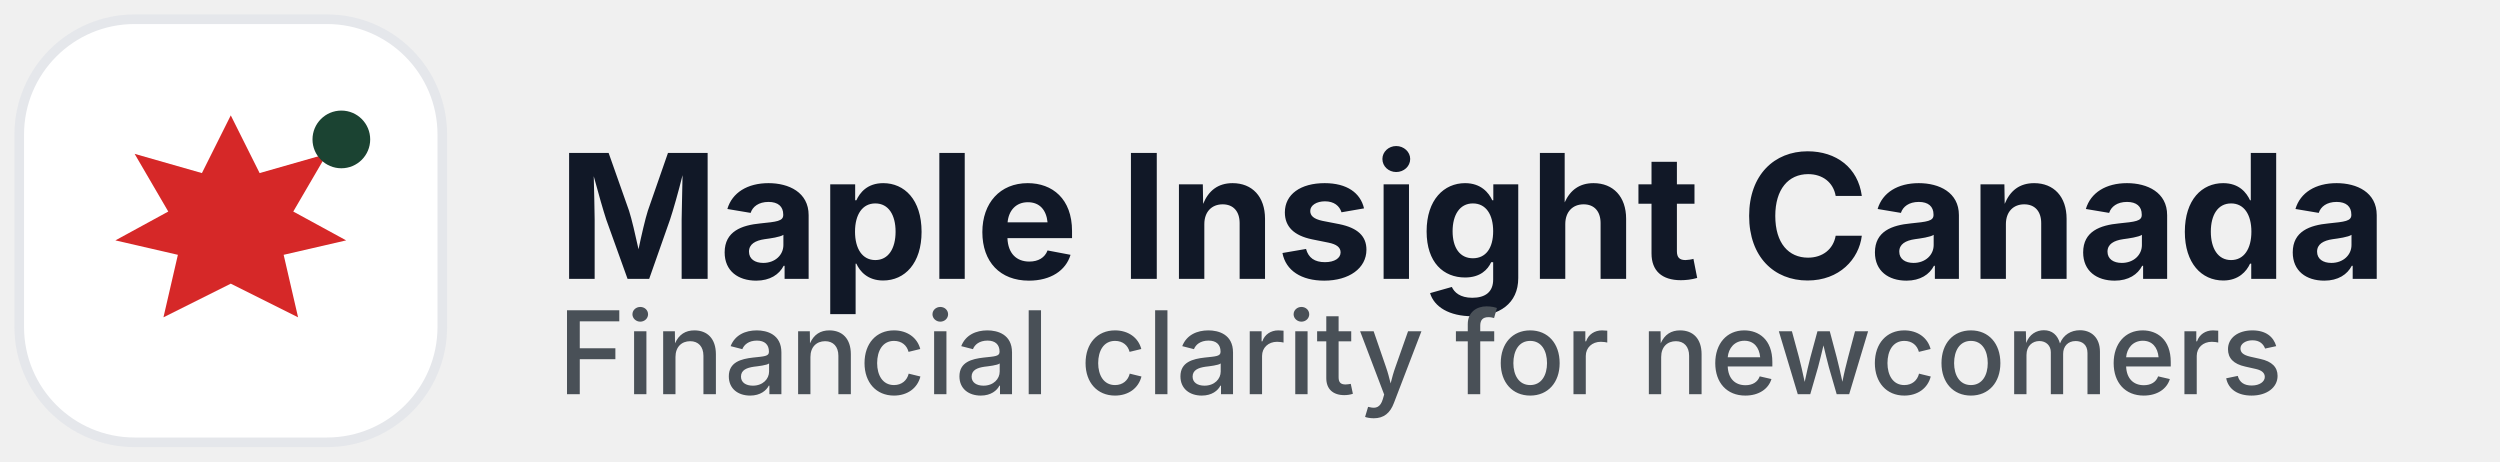
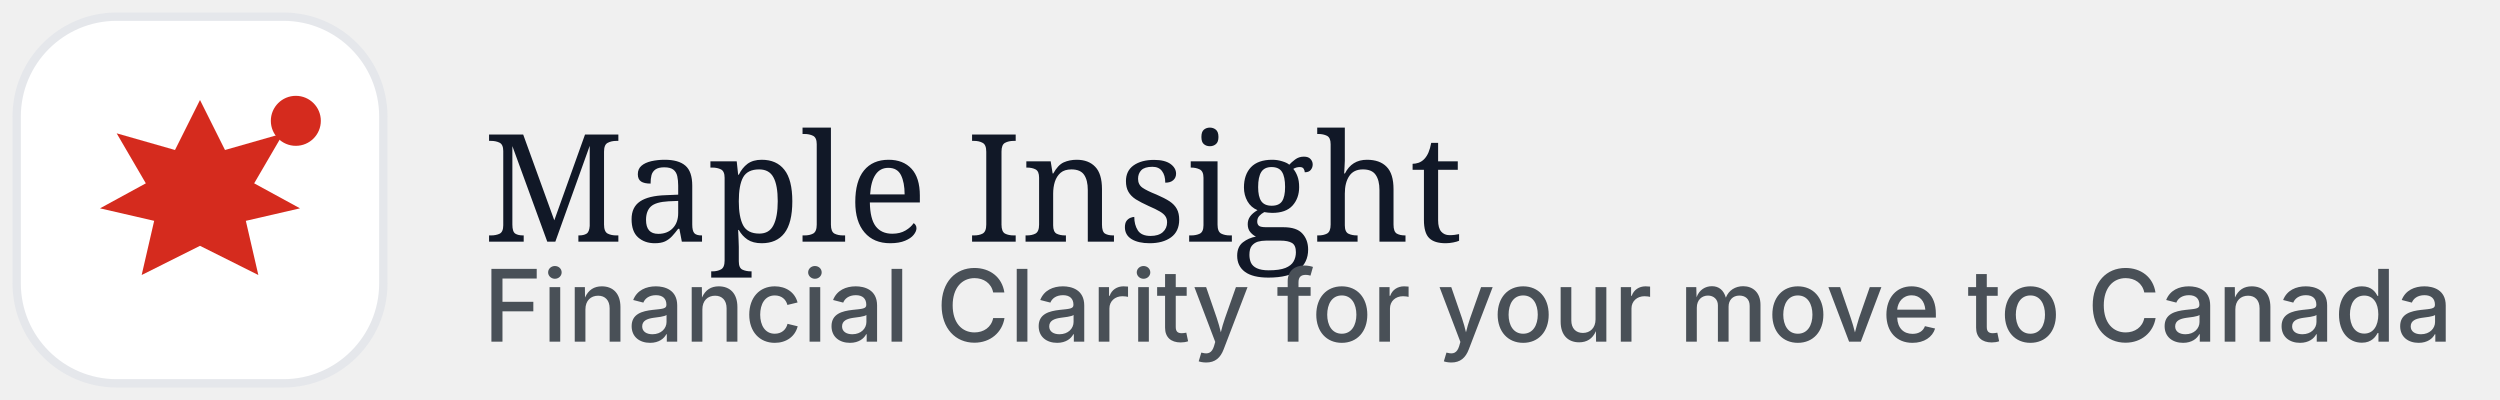
- <svg xmlns="http://www.w3.org/2000/svg" width="260" height="48" viewBox="0 0 260 48" fill="none" role="img" aria-label="Maple Insight Canada">
+ <svg xmlns="http://www.w3.org/2000/svg" width="300" height="48" viewBox="0 0 300 48" fill="none" role="img" aria-label="Maple Insight">
  <rect x="2" y="2" width="44" height="44" rx="12" fill="#FFFFFF" stroke="#E5E7EB" />
-   <path d="M24 12            L27 18            L34 16            L30.5 22            L36 25            L29.5 26.5            L31 33            L24 29.5            L17 33            L18.5 26.5            L12 25            L17.5 22            L14 16            L21 18            L24 12Z" fill="#D62828" />
-   <circle cx="35.5" cy="14.5" r="3" fill="#1B4332" />
-   <text x="58" y="29" font-family="Inter, ui-sans-serif, system-ui" font-size="18" font-weight="700" fill="#111827">
-     Maple Insight Canada
+   <path d="M24 12            L27 18            L34 16            L30.5 22            L36 25            L29.5 26.5            L31 33            L24 29.5            L17 33            L18.5 26.5            L12 25            L17.5 22            L14 16            L21 18            L24 12Z" fill="#D52B1E" />
+   <circle cx="35.5" cy="14.5" r="3" fill="#D52B1E" />
+   <text x="58" y="29" font-family="DM Serif Display, Georgia, serif" font-size="18" fill="#111827">
+     Maple Insight
  </text>
  <text x="58" y="41" font-family="Inter, ui-sans-serif, system-ui" font-size="12" font-weight="500" fill="#495057">
-     Financial clarity for newcomers
+     Financial Clarity for your move to Canada
  </text>
</svg>
